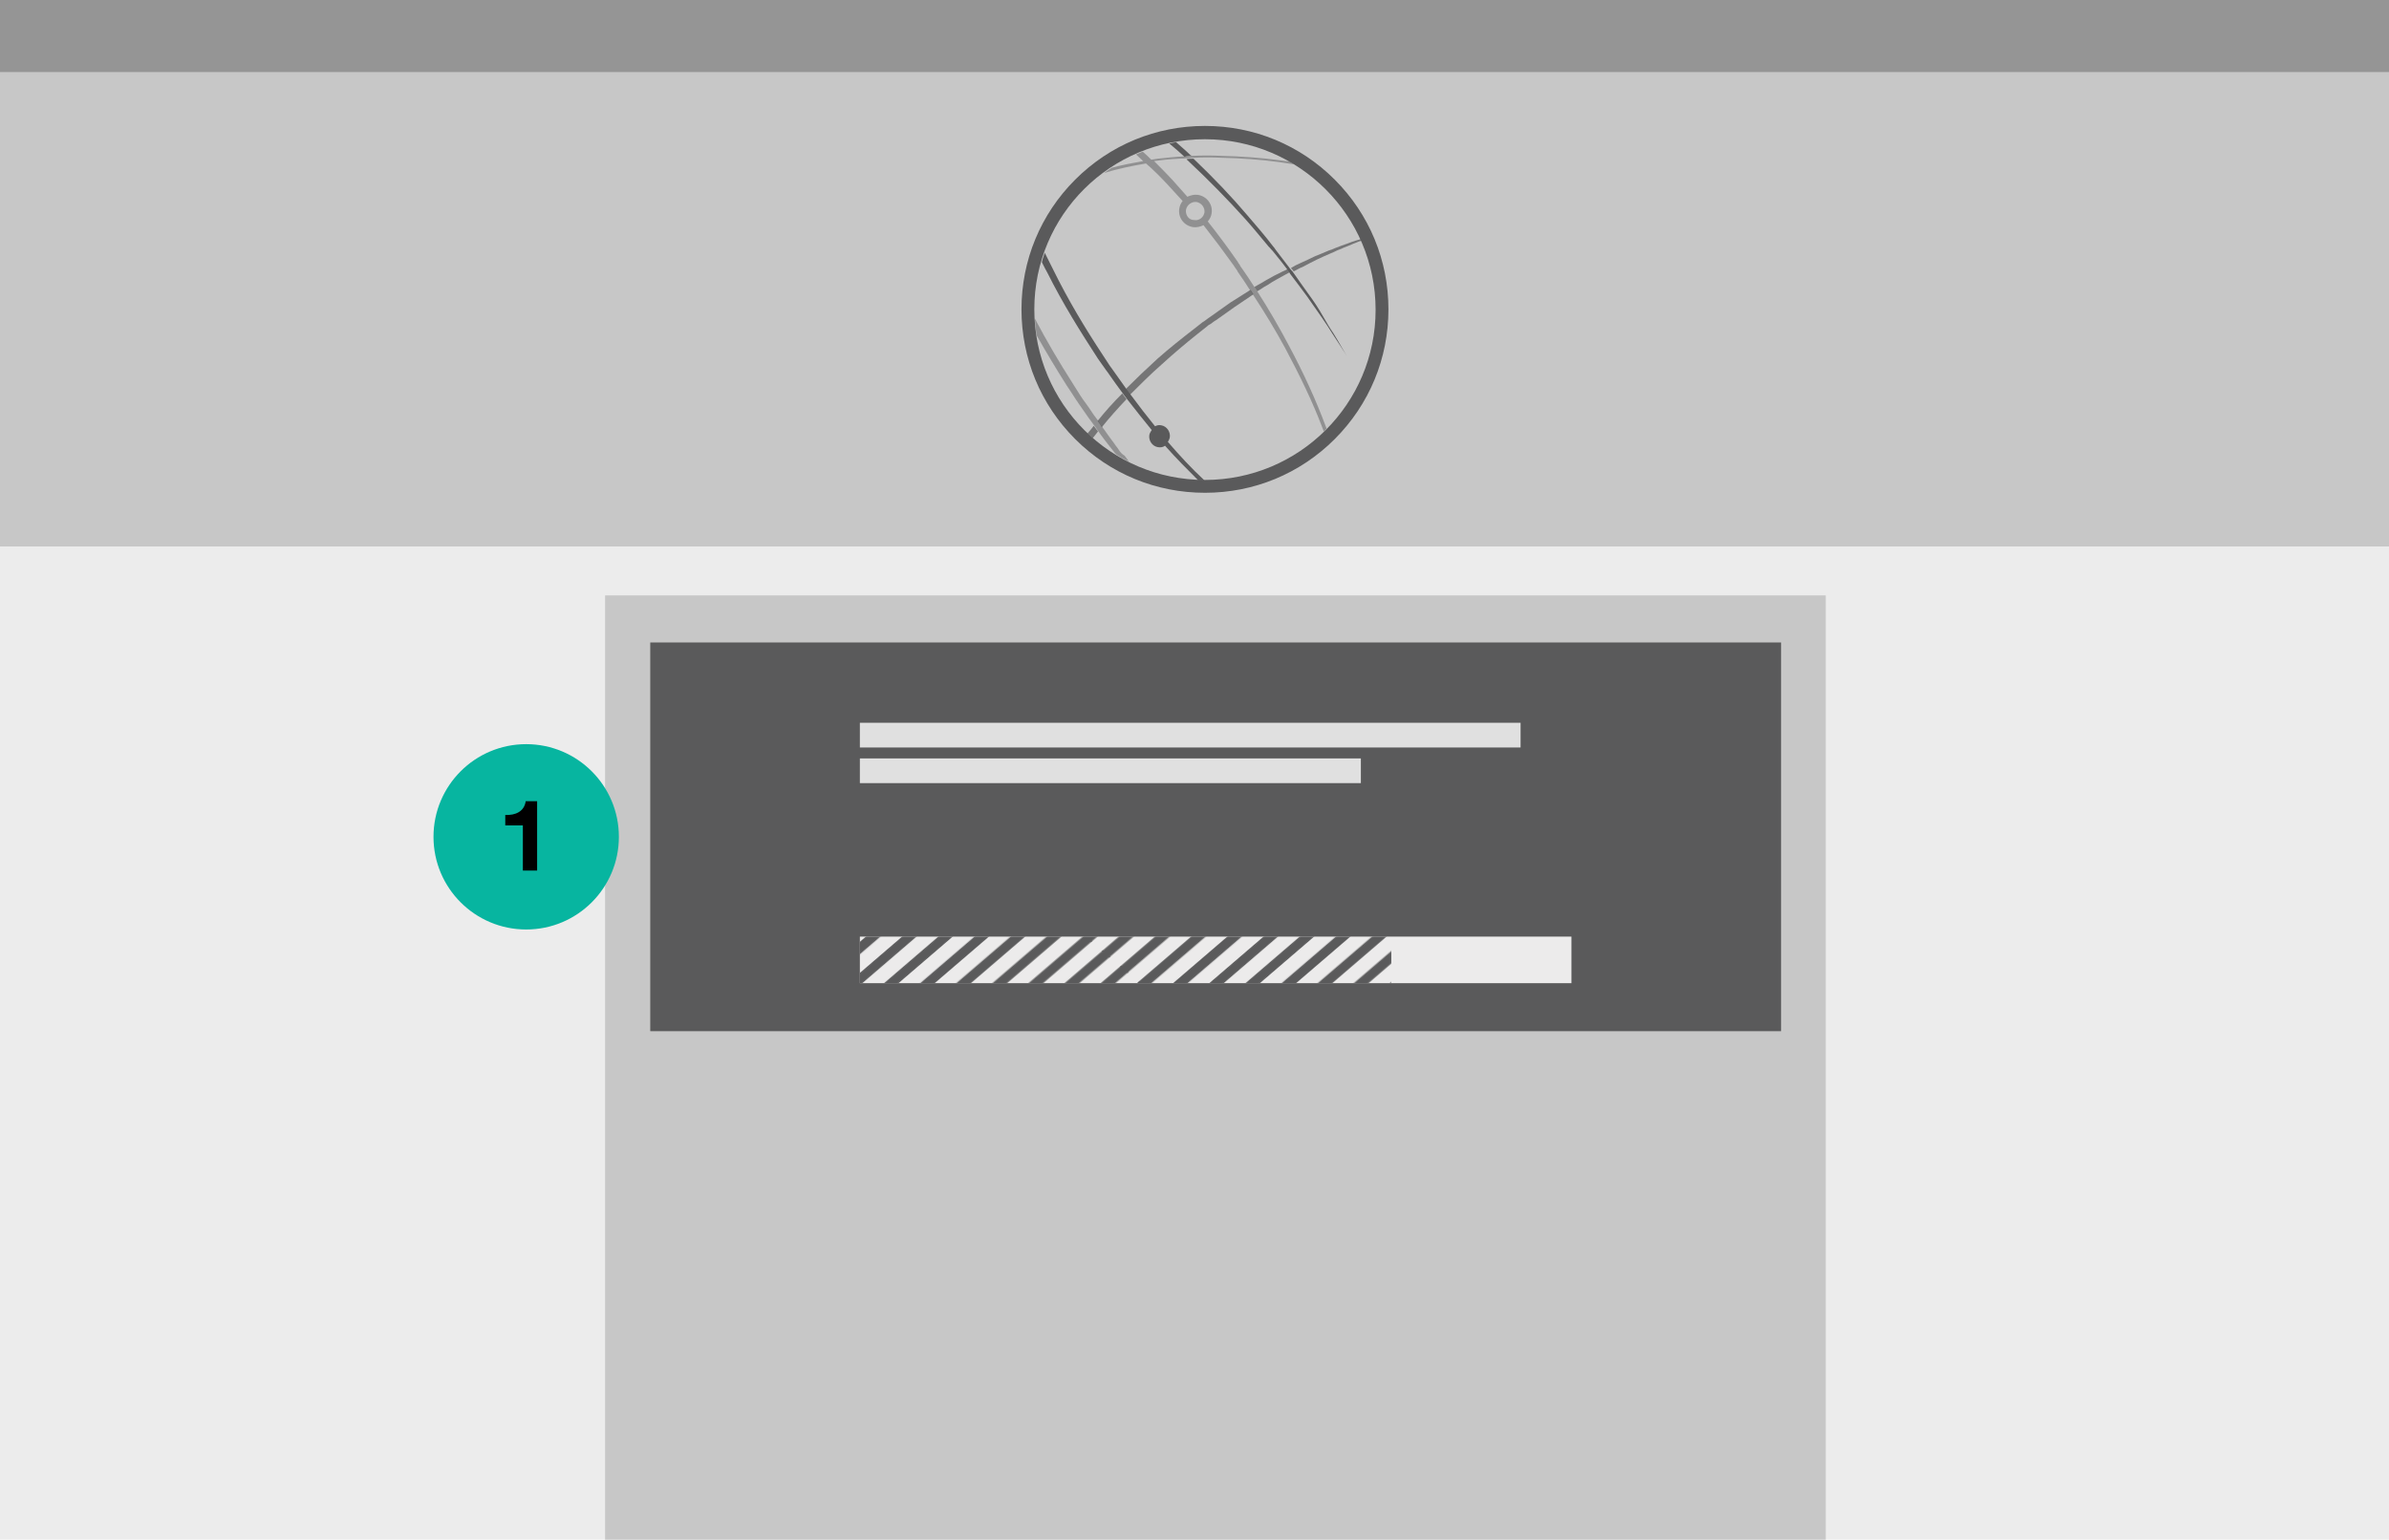
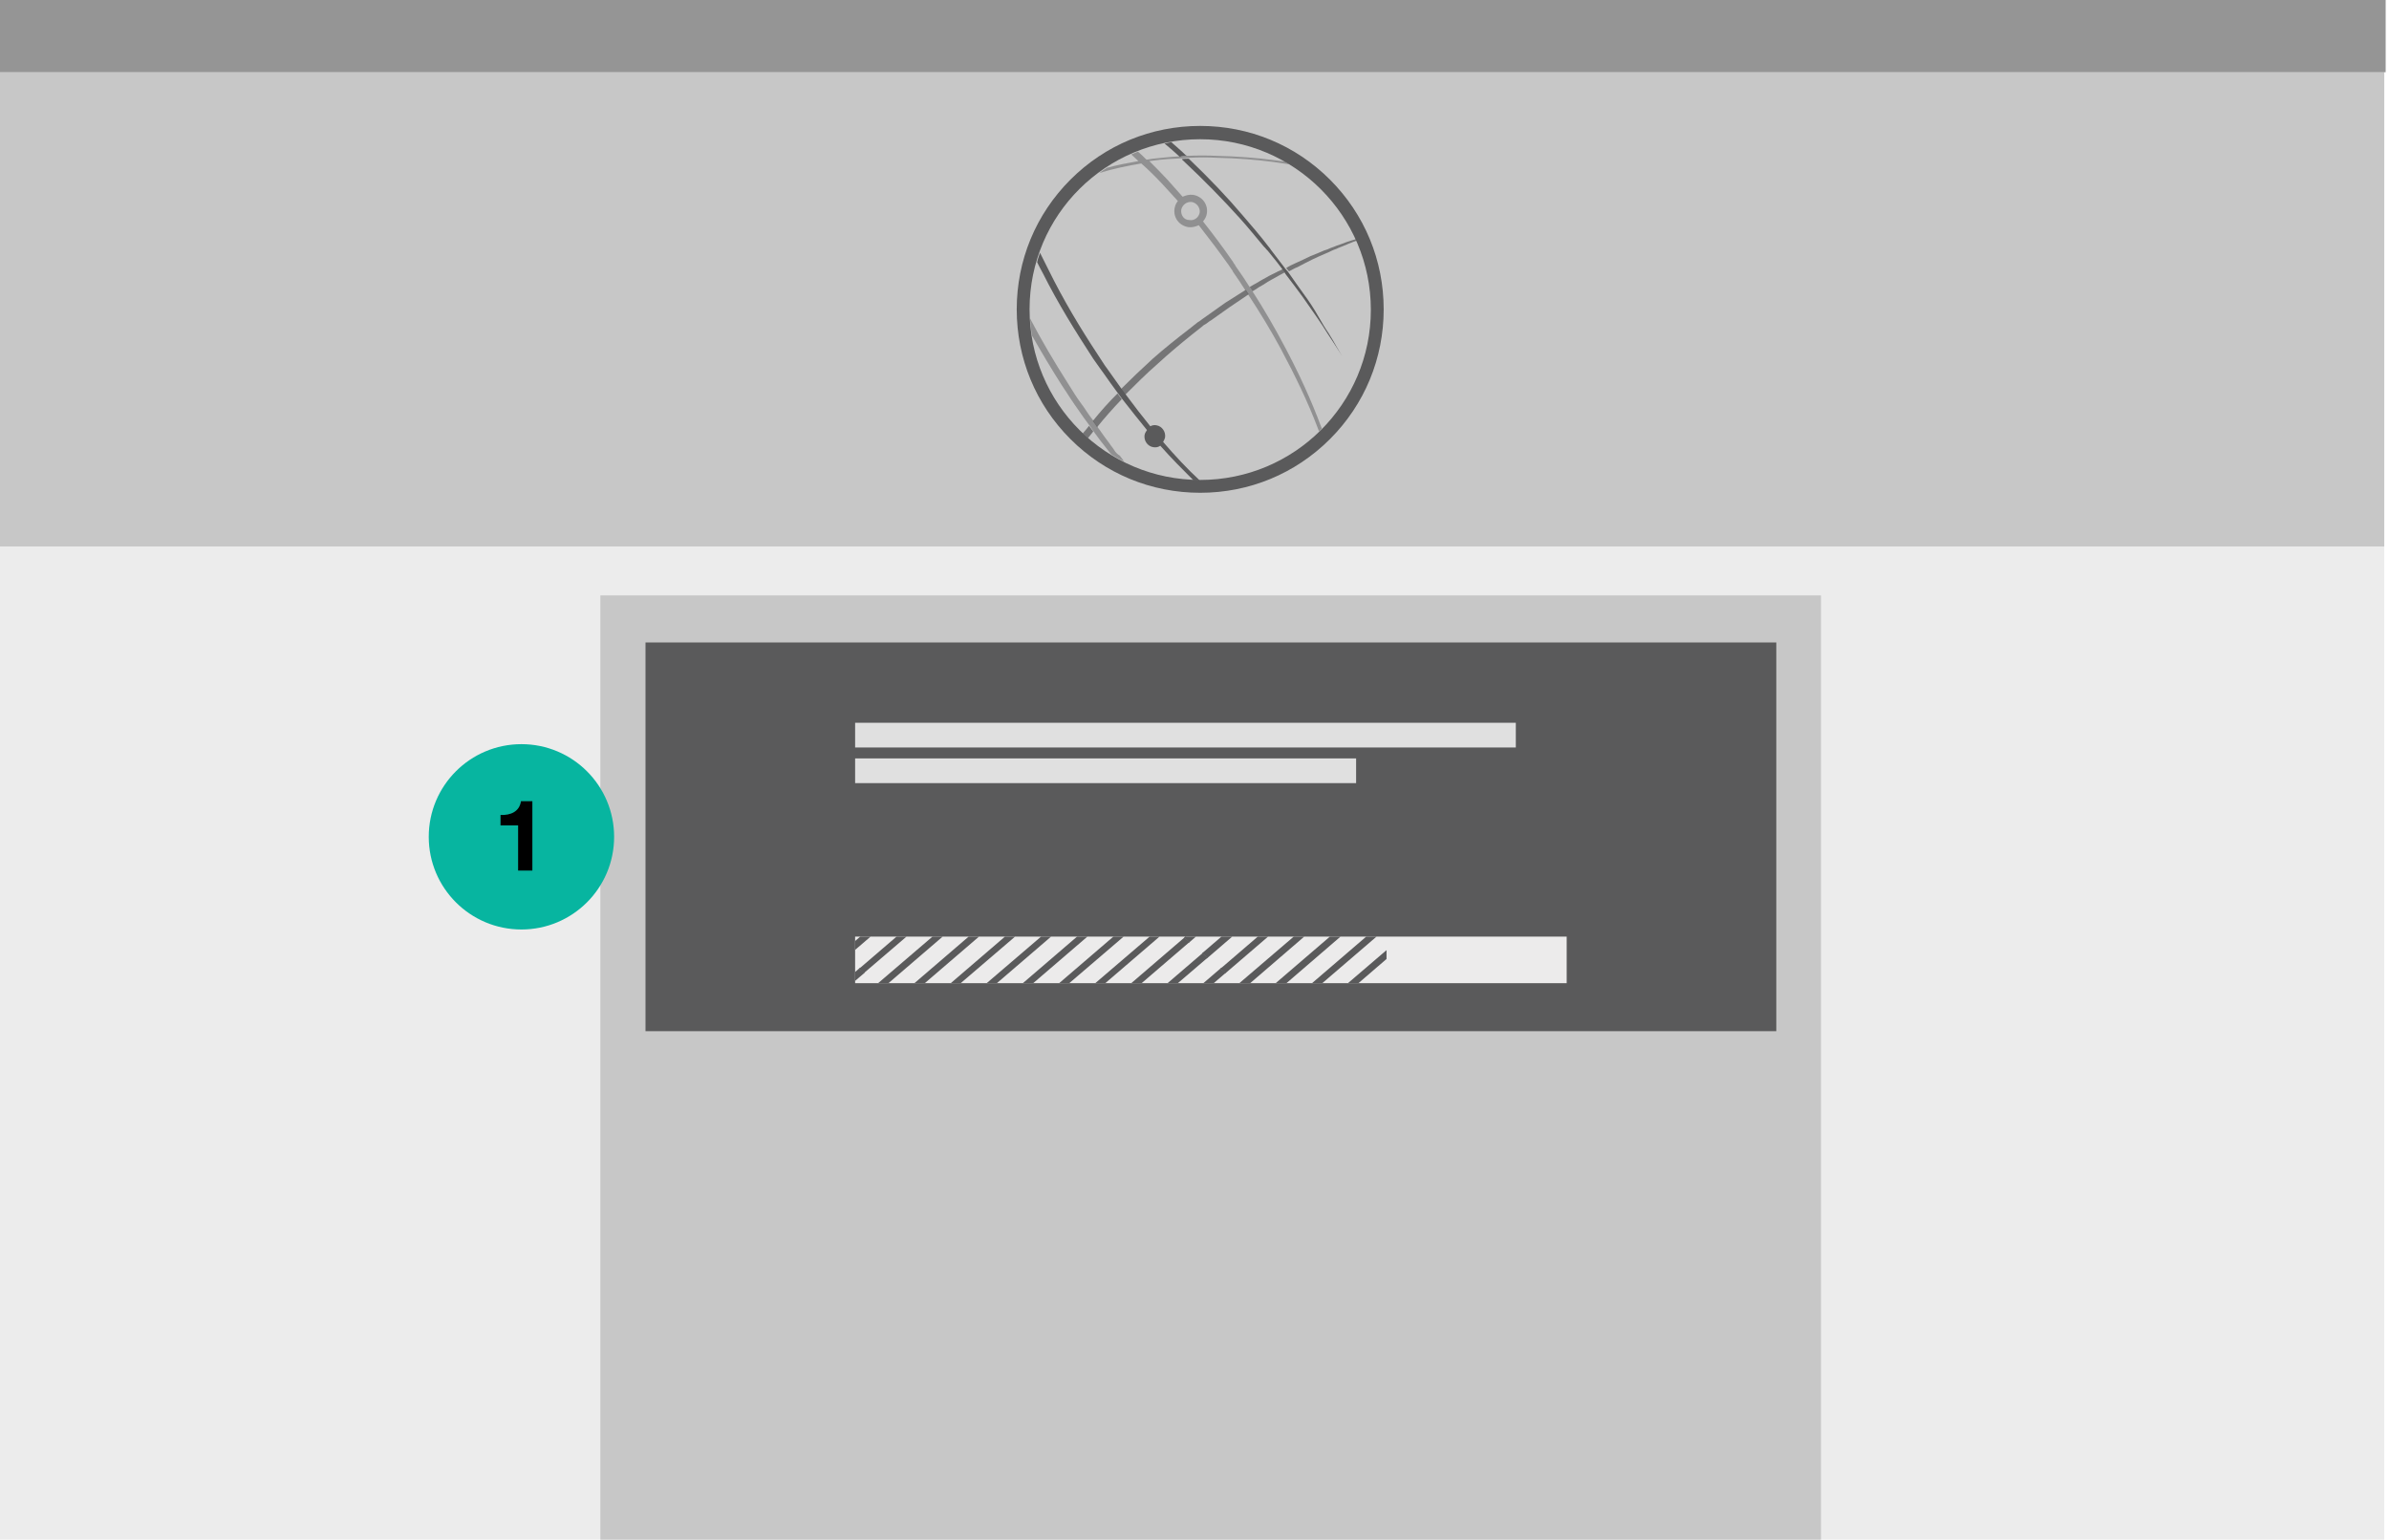
- <svg xmlns="http://www.w3.org/2000/svg" xmlns:xlink="http://www.w3.org/1999/xlink" version="1.1" id="Layer_1" x="0px" y="0px" width="502.6px" height="324px" viewBox="-36 0 502.6 324" enable-background="new -36 0 502.6 324" xml:space="preserve">
-   <pattern x="-36" y="324" width="72" height="72" patternUnits="userSpaceOnUse" id="SVGID_2_" viewBox="72.2 -72 72 72" overflow="visible">
-     <g>
-       <polygon fill="none" points="72.2,0 144.2,0 144.2,-72 72.2,-72" />
-       <g>
-         <polygon fill="none" points="72.2,-72 144.2,-72 144.2,0 72.2,0" />
-         <g>
-           <polygon fill="none" points="72.2,-72 144.2,-72 144.2,0 72.2,0" />
-           <g>
-             <line fill="none" stroke="#5A5A5B" stroke-width="2.88" x1="144" y1="-3.6" x2="216.5" y2="-3.6" />
-             <line fill="none" stroke="#5A5A5B" stroke-width="2.88" x1="144" y1="-18" x2="216.5" y2="-18" />
-             <line fill="none" stroke="#5A5A5B" stroke-width="2.88" x1="144" y1="-32.4" x2="216.5" y2="-32.4" />
-             <line fill="none" stroke="#5A5A5B" stroke-width="2.88" x1="144" y1="-46.8" x2="216.5" y2="-46.8" />
-             <line fill="none" stroke="#5A5A5B" stroke-width="2.88" x1="144" y1="-61.2" x2="216.5" y2="-61.2" />
-             <line fill="none" stroke="#5A5A5B" stroke-width="2.88" x1="144" y1="-10.8" x2="216.5" y2="-10.8" />
-             <line fill="none" stroke="#5A5A5B" stroke-width="2.88" x1="144" y1="-25.2" x2="216.5" y2="-25.2" />
-             <line fill="none" stroke="#5A5A5B" stroke-width="2.88" x1="144" y1="-39.6" x2="216.5" y2="-39.6" />
-             <line fill="none" stroke="#5A5A5B" stroke-width="2.88" x1="144" y1="-54" x2="216.5" y2="-54" />
-             <line fill="none" stroke="#5A5A5B" stroke-width="2.88" x1="144" y1="-68.4" x2="216.5" y2="-68.4" />
-           </g>
-           <g>
-             <line fill="none" stroke="#5A5A5B" stroke-width="2.88" x1="72" y1="-3.6" x2="144.5" y2="-3.6" />
-             <line fill="none" stroke="#5A5A5B" stroke-width="2.88" x1="72" y1="-18" x2="144.5" y2="-18" />
-             <line fill="none" stroke="#5A5A5B" stroke-width="2.88" x1="72" y1="-32.4" x2="144.5" y2="-32.4" />
-             <line fill="none" stroke="#5A5A5B" stroke-width="2.88" x1="72" y1="-46.8" x2="144.5" y2="-46.8" />
-             <line fill="none" stroke="#5A5A5B" stroke-width="2.88" x1="72" y1="-61.2" x2="144.5" y2="-61.2" />
-             <line fill="none" stroke="#5A5A5B" stroke-width="2.88" x1="72" y1="-10.8" x2="144.5" y2="-10.8" />
-             <line fill="none" stroke="#5A5A5B" stroke-width="2.88" x1="72" y1="-25.2" x2="144.5" y2="-25.2" />
-             <line fill="none" stroke="#5A5A5B" stroke-width="2.88" x1="72" y1="-39.6" x2="144.5" y2="-39.6" />
-             <line fill="none" stroke="#5A5A5B" stroke-width="2.88" x1="72" y1="-54" x2="144.5" y2="-54" />
-             <line fill="none" stroke="#5A5A5B" stroke-width="2.88" x1="72" y1="-68.4" x2="144.5" y2="-68.4" />
-           </g>
-           <g>
-             <line fill="none" stroke="#5A5A5B" stroke-width="2.88" x1="0" y1="-3.6" x2="72.5" y2="-3.6" />
-             <line fill="none" stroke="#5A5A5B" stroke-width="2.88" x1="0" y1="-18" x2="72.5" y2="-18" />
-             <line fill="none" stroke="#5A5A5B" stroke-width="2.88" x1="0" y1="-32.4" x2="72.5" y2="-32.4" />
-             <line fill="none" stroke="#5A5A5B" stroke-width="2.88" x1="0" y1="-46.8" x2="72.5" y2="-46.8" />
-             <line fill="none" stroke="#5A5A5B" stroke-width="2.88" x1="0" y1="-61.2" x2="72.5" y2="-61.2" />
-             <line fill="none" stroke="#5A5A5B" stroke-width="2.88" x1="0" y1="-10.8" x2="72.5" y2="-10.8" />
-             <line fill="none" stroke="#5A5A5B" stroke-width="2.88" x1="0" y1="-25.2" x2="72.5" y2="-25.2" />
-             <line fill="none" stroke="#5A5A5B" stroke-width="2.88" x1="0" y1="-39.6" x2="72.5" y2="-39.6" />
-             <line fill="none" stroke="#5A5A5B" stroke-width="2.88" x1="0" y1="-54" x2="72.5" y2="-54" />
-             <line fill="none" stroke="#5A5A5B" stroke-width="2.88" x1="0" y1="-68.4" x2="72.5" y2="-68.4" />
-           </g>
-         </g>
-       </g>
-     </g>
-   </pattern>
+ <svg xmlns="http://www.w3.org/2000/svg" xmlns:xlink="http://www.w3.org/1999/xlink" version="1.1" id="Layer_1" x="0px" y="0px" width="502.6px" height="324px" viewBox="-108 127 502.6 324" enable-background="new -108 127 502.6 324" xml:space="preserve">
  <g id="macbook" display="none">
    <g display="inline">
-       <path fill="#3E3E3E" d="M-33.3 581.5h-213.5V313.2c0-8.1 6.5-14.6 14.6-14.6h199h188c8.1 0 14.6 6.5 14.6 14.6v268.3H-33.3z" />
-       <path fill="#E9E9E9" d="M224.1 581.5c0 12.1-9.6 21.9-21.5 21.9h-482.7c-11.9 0-21.5-9.8-21.5-21.9H224.1z" />
-       <path fill="#E9E9E9" d="M-32.3 302.4c1.9 0 3.4 1.5 3.4 3.4s-1.5 3.4-3.4 3.4c-1.9 0-3.4-1.5-3.4-3.4 C-35.8 303.9-34.2 302.4-32.3 302.4z" />
-       <path fill="#8AC9E4" d="M-235.9 566.9V313.2h394.3v253.7H-235.9z" />
-       <path fill="#B4B3B3" d="M-2.2 581.5c0 4-3.3 7.3-7.5 7.3h-58.1c-4.1 0-7.5-3.3-7.5-7.3H-2.2z" />
+       <path fill="#3E3E3E" d="M-141.3,708.5h-213.5V440.2c0-8.1,6.5-14.6,14.6-14.6h199h188c8.1,0,14.6,6.5,14.6,14.6v268.3H-141.3z" />
+       <path fill="#E9E9E9" d="M116.1,708.5c0,12.1-9.6,21.9-21.5,21.9h-482.7c-11.9,0-21.5-9.8-21.5-21.9H116.1z" />
+       <path fill="#E9E9E9" d="M-140.3,429.4c1.9,0,3.4,1.5,3.4,3.4s-1.5,3.4-3.4,3.4c-1.9,0-3.4-1.5-3.4-3.4    C-143.8,430.9-142.2,429.4-140.3,429.4z" />
+       <path fill="#8AC9E4" d="M-343.9,693.9V440.2H50.4v253.7H-343.9z" />
+       <path fill="#B4B3B3" d="M-110.2,708.5c0,4-3.3,7.3-7.5,7.3h-58.1c-4.1,0-7.5-3.3-7.5-7.3H-110.2z" />
    </g>
  </g>
  <g id="iPad" display="none">
</g>
  <g id="iPhone" display="none">
</g>
  <g id="WDA__x2F__WEX">
</g>
  <g id="Network_Viz">
</g>
  <g id="WEA">
</g>
  <g id="Wealth_Management">
</g>
  <g id="Principle_3">
</g>
  <g id="Layer_1_1_">
</g>
-   <rect x="-36" fill="#ECECEC" width="502.6" height="324" />
-   <rect x="91.3" y="125.3" fill="#C7C7C7" width="256.8" height="198.7" />
-   <rect x="100.8" y="135.2" fill="#5A5A5B" width="237.9" height="81.8" />
-   <rect x="-36" y="15.2" fill="#C7C7C7" width="502.6" height="99.8" />
+   <rect x="-109" y="127" fill="#ECECEC" width="502.6" height="324" />
+   <rect x="18.3" y="252.3" fill="#C7C7C7" width="256.8" height="198.7" />
+   <rect x="27.8" y="262.2" fill="#5A5A5B" width="237.9" height="81.8" />
+   <rect x="-109" y="142.2" fill="#C7C7C7" width="502.6" height="99.8" />
+   <rect x="71.9" y="324.1" fill="#ECEBEB" width="149.7" height="9.8" />
  <g>
-     <rect x="144.9" y="197.1" fill="#ECEBEB" width="149.7" height="9.8" />
-     <pattern id="SVGID_1_" xlink:href="#SVGID_2_" patternTransform="matrix(0.528 -0.4534 0.528 0.4534 -7161.289 -796.5462)">
-   </pattern>
-     <rect x="144.9" y="197.1" fill="url(#SVGID_1_)" width="111.8" height="9.8" />
-   </g>
-   <rect x="144.9" y="159.6" fill="#E0E0E0" width="105.4" height="5.2" />
-   <rect x="144.9" y="152.1" fill="#E0E0E0" width="139" height="5.2" />
+     <g>
+       <defs>
+         <rect id="SVGID_1_" x="71.9" y="324.1" width="111.8" height="9.8" />
+       </defs>
+       <clipPath id="SVGID_2_">
+         <use xlink:href="#SVGID_1_" overflow="visible" />
+       </clipPath>
+       <g clip-path="url(#SVGID_2_)">
+         <defs>
+           <polygon id="SVGID_3_" points="82.8,274.2 120.8,241.5 158.8,274.2 120.8,306.8     " />
+         </defs>
+         <clipPath id="SVGID_4_">
+           <use xlink:href="#SVGID_3_" overflow="visible" />
+         </clipPath>
+         <polyline clip-path="url(#SVGID_4_)" fill="#5A5A5B" points="81.2,338.5 119.5,305.6 118.6,304.5 80.3,337.4    " />
+         <polyline clip-path="url(#SVGID_4_)" fill="#5A5A5B" points="73.6,331.9 111.9,299.1 111,298 72.7,330.9    " />
+         <polyline clip-path="url(#SVGID_4_)" fill="#5A5A5B" points="66,325.4 104.3,292.5 103.4,291.5 65.1,324.3    " />
+         <polyline clip-path="url(#SVGID_4_)" fill="#5A5A5B" points="77.4,335.2 115.7,302.3 114.8,301.3 76.5,334.1    " />
+         <polyline clip-path="url(#SVGID_4_)" fill="#5A5A5B" points="69.8,328.7 108.1,295.8 107.2,294.7 68.9,327.6    " />
+       </g>
+       <g clip-path="url(#SVGID_2_)">
+         <defs>
+           <polygon id="SVGID_5_" points="120.8,306.8 158.8,274.2 196.8,306.8 158.8,339.5     " />
+         </defs>
+         <clipPath id="SVGID_6_">
+           <use xlink:href="#SVGID_5_" overflow="visible" />
+         </clipPath>
+         <polyline clip-path="url(#SVGID_6_)" fill="#5A5A5B" points="157.3,338.5 195.5,305.6 194.6,304.5 156.3,337.4    " />
+         <polyline clip-path="url(#SVGID_6_)" fill="#5A5A5B" points="149.7,331.9 187.9,299.1 187,298 148.7,330.9    " />
+         <polyline clip-path="url(#SVGID_6_)" fill="#5A5A5B" points="142.1,325.4 180.3,292.5 179.4,291.5 141.1,324.3    " />
+         <polyline clip-path="url(#SVGID_6_)" fill="#5A5A5B" points="153.5,335.2 191.7,302.3 190.8,301.3 152.5,334.1    " />
+         <polyline clip-path="url(#SVGID_6_)" fill="#5A5A5B" points="145.9,328.7 184.1,295.8 183.2,294.7 144.9,327.6    " />
+         <polyline clip-path="url(#SVGID_6_)" fill="#5A5A5B" points="111.6,364.6 149.9,331.7 149,330.6 110.7,363.5    " />
+         <polyline clip-path="url(#SVGID_6_)" fill="#5A5A5B" points="104,358.1 142.3,325.2 141.4,324.1 103.1,357    " />
+         <polyline clip-path="url(#SVGID_6_)" fill="#5A5A5B" points="96.4,351.5 134.7,318.7 133.8,317.6 95.5,350.5    " />
+         <polyline clip-path="url(#SVGID_6_)" fill="#5A5A5B" points="88.8,345 127.1,312.1 126.2,311.1 87.9,343.9    " />
+         <polyline clip-path="url(#SVGID_6_)" fill="#5A5A5B" points="107.8,361.3 146.1,328.5 145.2,327.4 106.9,360.3    " />
+         <polyline clip-path="url(#SVGID_6_)" fill="#5A5A5B" points="100.2,354.8 138.5,321.9 137.6,320.9 99.3,353.7    " />
+         <polyline clip-path="url(#SVGID_6_)" fill="#5A5A5B" points="92.6,348.3 130.9,315.4 130,314.3 91.7,347.2    " />
+         <polyline clip-path="url(#SVGID_6_)" fill="#5A5A5B" points="85,341.7 123.3,308.9 122.4,307.8 84.1,340.7    " />
+       </g>
+       <g clip-path="url(#SVGID_2_)">
+         <defs>
+           <polygon id="SVGID_7_" points="158.8,339.5 196.8,306.8 234.8,339.5 196.8,372.1     " />
+         </defs>
+         <clipPath id="SVGID_8_">
+           <use xlink:href="#SVGID_7_" overflow="visible" />
+         </clipPath>
+         <polyline clip-path="url(#SVGID_8_)" fill="#5A5A5B" points="180.1,358.1 218.4,325.2 217.4,324.1 179.2,357    " />
+         <polyline clip-path="url(#SVGID_8_)" fill="#5A5A5B" points="172.5,351.5 210.8,318.7 209.8,317.6 171.6,350.5    " />
+         <polyline clip-path="url(#SVGID_8_)" fill="#5A5A5B" points="164.9,345 203.1,312.1 202.2,311.1 163.9,343.9    " />
+         <polyline clip-path="url(#SVGID_8_)" fill="#5A5A5B" points="183.9,361.3 222.2,328.5 221.2,327.4 183,360.3    " />
+         <polyline clip-path="url(#SVGID_8_)" fill="#5A5A5B" points="176.3,354.8 214.6,321.9 213.6,320.9 175.4,353.7    " />
+         <polyline clip-path="url(#SVGID_8_)" fill="#5A5A5B" points="161.1,341.7 199.3,308.9 198.4,307.8 160.1,340.7    " />
+       </g>
+       <g clip-path="url(#SVGID_2_)">
+         <defs>
+           <polygon id="SVGID_9_" points="44.8,306.8 82.8,274.2 120.8,306.8 82.8,339.5     " />
+         </defs>
+         <clipPath id="SVGID_10_">
+           <use xlink:href="#SVGID_9_" overflow="visible" />
+         </clipPath>
+         <polyline clip-path="url(#SVGID_10_)" fill="#5A5A5B" points="81.2,338.5 119.5,305.6 118.6,304.5 80.3,337.4    " />
+         <polyline clip-path="url(#SVGID_10_)" fill="#5A5A5B" points="73.6,331.9 111.9,299.1 111,298 72.7,330.9    " />
+         <polyline clip-path="url(#SVGID_10_)" fill="#5A5A5B" points="66,325.4 104.3,292.5 103.4,291.5 65.1,324.3    " />
+         <polyline clip-path="url(#SVGID_10_)" fill="#5A5A5B" points="77.4,335.2 115.7,302.3 114.8,301.3 76.5,334.1    " />
+         <polyline clip-path="url(#SVGID_10_)" fill="#5A5A5B" points="69.8,328.7 108.1,295.8 107.2,294.7 68.9,327.6    " />
+         <polyline clip-path="url(#SVGID_10_)" fill="#5A5A5B" points="35.6,364.6 73.9,331.7 73,330.6 34.7,363.5    " />
+       </g>
+       <g clip-path="url(#SVGID_2_)">
+         <defs>
+           <polygon id="SVGID_11_" points="82.8,339.5 120.8,306.8 158.8,339.5 120.8,372.1     " />
+         </defs>
+         <clipPath id="SVGID_12_">
+           <use xlink:href="#SVGID_11_" overflow="visible" />
+         </clipPath>
+         <polyline clip-path="url(#SVGID_12_)" fill="#5A5A5B" points="157.3,338.5 195.5,305.6 194.6,304.5 156.3,337.4    " />
+         <polyline clip-path="url(#SVGID_12_)" fill="#5A5A5B" points="149.7,331.9 187.9,299.1 187,298 148.7,330.9    " />
+         <polyline clip-path="url(#SVGID_12_)" fill="#5A5A5B" points="142.1,325.4 180.3,292.5 179.4,291.5 141.1,324.3    " />
+         <polyline clip-path="url(#SVGID_12_)" fill="#5A5A5B" points="153.5,335.2 191.7,302.3 190.8,301.3 152.5,334.1    " />
+         <polyline clip-path="url(#SVGID_12_)" fill="#5A5A5B" points="145.9,328.7 184.1,295.8 183.2,294.7 144.9,327.6    " />
+         <polyline clip-path="url(#SVGID_12_)" fill="#5A5A5B" points="111.6,364.6 149.9,331.7 149,330.6 110.7,363.5    " />
+         <polyline clip-path="url(#SVGID_12_)" fill="#5A5A5B" points="104,358.1 142.3,325.2 141.4,324.1 103.1,357    " />
+         <polyline clip-path="url(#SVGID_12_)" fill="#5A5A5B" points="96.4,351.5 134.7,318.7 133.8,317.6 95.5,350.5    " />
+         <polyline clip-path="url(#SVGID_12_)" fill="#5A5A5B" points="88.8,345 127.1,312.1 126.2,311.1 87.9,343.9    " />
+         <polyline clip-path="url(#SVGID_12_)" fill="#5A5A5B" points="107.8,361.3 146.1,328.5 145.2,327.4 106.9,360.3    " />
+         <polyline clip-path="url(#SVGID_12_)" fill="#5A5A5B" points="100.2,354.8 138.5,321.9 137.6,320.9 99.3,353.7    " />
+         <polyline clip-path="url(#SVGID_12_)" fill="#5A5A5B" points="92.6,348.3 130.9,315.4 130,314.3 91.7,347.2    " />
+         <polyline clip-path="url(#SVGID_12_)" fill="#5A5A5B" points="85,341.7 123.3,308.9 122.4,307.8 84.1,340.7    " />
+       </g>
+       <g clip-path="url(#SVGID_2_)">
+         <defs>
+           <polygon id="SVGID_13_" points="120.8,372.1 158.8,339.5 196.8,372.1 158.8,404.8     " />
+         </defs>
+         <clipPath id="SVGID_14_">
+           <use xlink:href="#SVGID_13_" overflow="visible" />
+         </clipPath>
+         <polyline clip-path="url(#SVGID_14_)" fill="#5A5A5B" points="180.1,358.1 218.4,325.2 217.4,324.1 179.2,357    " />
+         <polyline clip-path="url(#SVGID_14_)" fill="#5A5A5B" points="172.5,351.5 210.8,318.7 209.8,317.6 171.6,350.5    " />
+         <polyline clip-path="url(#SVGID_14_)" fill="#5A5A5B" points="164.9,345 203.1,312.1 202.2,311.1 163.9,343.9    " />
+         <polyline clip-path="url(#SVGID_14_)" fill="#5A5A5B" points="183.9,361.3 222.2,328.5 221.2,327.4 183,360.3    " />
+         <polyline clip-path="url(#SVGID_14_)" fill="#5A5A5B" points="176.3,354.8 214.6,321.9 213.6,320.9 175.4,353.7    " />
+         <polyline clip-path="url(#SVGID_14_)" fill="#5A5A5B" points="168.7,348.3 206.9,315.4 206,314.3 167.8,347.2    " />
+         <polyline clip-path="url(#SVGID_14_)" fill="#5A5A5B" points="161.1,341.7 199.3,308.9 198.4,307.8 160.1,340.7    " />
+       </g>
+       <g clip-path="url(#SVGID_2_)">
+         <defs>
+           <polygon id="SVGID_15_" points="6.7,339.5 44.8,306.8 82.8,339.5 44.8,372.1     " />
+         </defs>
+         <clipPath id="SVGID_16_">
+           <use xlink:href="#SVGID_15_" overflow="visible" />
+         </clipPath>
+         <polyline clip-path="url(#SVGID_16_)" fill="#5A5A5B" points="81.2,338.5 119.5,305.6 118.6,304.5 80.3,337.4    " />
+         <polyline clip-path="url(#SVGID_16_)" fill="#5A5A5B" points="73.6,331.9 111.9,299.1 111,298 72.7,330.9    " />
+         <polyline clip-path="url(#SVGID_16_)" fill="#5A5A5B" points="66,325.4 104.3,292.5 103.4,291.5 65.1,324.3    " />
+         <polyline clip-path="url(#SVGID_16_)" fill="#5A5A5B" points="77.4,335.2 115.7,302.3 114.8,301.3 76.5,334.1    " />
+         <polyline clip-path="url(#SVGID_16_)" fill="#5A5A5B" points="69.8,328.7 108.1,295.8 107.2,294.7 68.9,327.6    " />
+         <polyline clip-path="url(#SVGID_16_)" fill="#5A5A5B" points="35.6,364.6 73.9,331.7 73,330.6 34.7,363.5    " />
+       </g>
+       <g clip-path="url(#SVGID_2_)">
+         <defs>
+           <polygon id="SVGID_17_" points="44.8,372.1 82.8,339.5 120.8,372.1 82.8,404.8     " />
+         </defs>
+         <clipPath id="SVGID_18_">
+           <use xlink:href="#SVGID_17_" overflow="visible" />
+         </clipPath>
+         <polyline clip-path="url(#SVGID_18_)" fill="#5A5A5B" points="111.6,364.6 149.9,331.7 149,330.6 110.7,363.5    " />
+         <polyline clip-path="url(#SVGID_18_)" fill="#5A5A5B" points="104,358.1 142.3,325.2 141.4,324.1 103.1,357    " />
+         <polyline clip-path="url(#SVGID_18_)" fill="#5A5A5B" points="96.4,351.5 134.7,318.7 133.8,317.6 95.5,350.5    " />
+         <polyline clip-path="url(#SVGID_18_)" fill="#5A5A5B" points="88.8,345 127.1,312.1 126.2,311.1 87.9,343.9    " />
+         <polyline clip-path="url(#SVGID_18_)" fill="#5A5A5B" points="107.8,361.3 146.1,328.5 145.2,327.4 106.9,360.3    " />
+         <polyline clip-path="url(#SVGID_18_)" fill="#5A5A5B" points="100.2,354.8 138.5,321.9 137.6,320.9 99.3,353.7    " />
+         <polyline clip-path="url(#SVGID_18_)" fill="#5A5A5B" points="92.6,348.3 130.9,315.4 130,314.3 91.7,347.2    " />
+         <polyline clip-path="url(#SVGID_18_)" fill="#5A5A5B" points="85,341.7 123.3,308.9 122.4,307.8 84.1,340.7    " />
+       </g>
+     </g>
+   </g>
+   <rect x="71.9" y="286.6" fill="#E0E0E0" width="105.4" height="5.2" />
+   <rect x="71.9" y="279.1" fill="#E0E0E0" width="139" height="5.2" />
  <g>
    <g>
      <g>
        <g>
          <g opacity="0.75">
-             <path fill="#5A5A5B" d="M226.6 61.3c-1.3 0.8-2.5 1.6-3.8 2.4c-1.3 0.9-2.5 1.8-3.8 2.7c-0.3 0.2-0.7 0.5-1 0.7 c-0.3 0.2-0.6 0.5-1 0.7c-0.6 0.5-1.3 1-1.9 1.5c-2.6 2-5.1 4-7.6 6.2c-2.3 2.1-4.5 4.2-6.7 6.4c0.3 0.4 0.6 0.8 0.9 1.2 c2.2-2.2 4.4-4.4 6.8-6.5c2.4-2.2 4.9-4.3 7.4-6.3c0.6-0.5 1.3-1 1.9-1.5c0.3-0.3 0.6-0.5 1-0.7c0.3-0.2 0.6-0.5 1-0.7 c1.3-0.9 2.5-1.8 3.8-2.7s2.5-1.7 3.7-2.5c0.2-0.1 0.3-0.2 0.4-0.3c-0.2-0.3-0.4-0.6-0.6-0.9C226.9 61.1 226.7 61.2 226.6 61.3 z" />
-             <path fill="#5A5A5B" d="M248.4 50.9c-0.7 0.3-1.4 0.5-2.2 0.8c-0.4 0.2-0.8 0.3-1.3 0.5c-0.4 0.2-0.9 0.4-1.3 0.5 c-0.9 0.4-1.9 0.8-2.9 1.2c-1 0.5-2.1 1-3.2 1.5c-0.7 0.3-1.3 0.6-1.9 1c0.1 0.2 0.3 0.3 0.4 0.5c0.1 0.1 0.1 0.1 0.2 0.2 c0.6-0.3 1.2-0.7 1.8-0.9c1.1-0.6 2.1-1.1 3.1-1.6s2-0.9 2.9-1.3c0.5-0.2 0.9-0.4 1.3-0.6c0.4-0.2 0.9-0.3 1.2-0.5 c0.8-0.3 1.5-0.6 2.2-0.9c0.7-0.3 1.3-0.5 1.8-0.7c-0.1-0.1-0.1-0.2-0.1-0.3l0 0C249.6 50.5 249 50.7 248.4 50.9z" />
-             <path fill="#5A5A5B" d="M194.9 88.6c0.3 0.4 0.6 0.8 0.9 1.3c1.6-2 3.3-3.9 5.2-5.9c-0.3-0.4-0.6-0.8-0.9-1.2 C198.2 84.7 196.5 86.6 194.9 88.6z" />
-             <path fill="#5A5A5B" d="M194.1 89.6c-0.4 0.6-0.9 1.1-1.3 1.6c0.4 0.4 0.7 0.7 1.1 1c0.4-0.5 0.7-0.9 1.1-1.4 C194.7 90.4 194.4 90 194.1 89.6z" />
-             <path fill="#5A5A5B" d="M234.9 56.6c-0.3 0.2-0.7 0.4-1 0.5c-0.6 0.3-1.2 0.6-1.8 0.9c-0.6 0.3-1.2 0.7-1.8 1 c-0.6 0.4-1.2 0.7-1.9 1.1c-0.2 0.1-0.3 0.2-0.5 0.3c0.2 0.3 0.4 0.6 0.6 0.9c0.2-0.1 0.3-0.2 0.5-0.3c0.6-0.4 1.2-0.8 1.8-1.1 c0.6-0.4 1.2-0.8 1.8-1.1c0.6-0.3 1.2-0.7 1.8-1c0.4-0.2 0.7-0.4 1.1-0.6c0-0.1-0.1-0.1-0.1-0.2 C235.2 57 235.1 56.8 234.9 56.6z" />
+             <path fill="#5A5A5B" d="M153.6,188.3c-1.3,0.8-2.5,1.6-3.8,2.4c-1.3,0.9-2.5,1.8-3.8,2.7c-0.3,0.2-0.7,0.5-1,0.7       c-0.3,0.2-0.6,0.5-1,0.7c-0.6,0.5-1.3,1-1.9,1.5c-2.6,2-5.1,4-7.6,6.2c-2.3,2.1-4.5,4.2-6.7,6.4c0.3,0.4,0.6,0.8,0.9,1.2       c2.2-2.2,4.4-4.4,6.8-6.5c2.4-2.2,4.9-4.3,7.4-6.3c0.6-0.5,1.3-1,1.9-1.5c0.3-0.3,0.6-0.5,1-0.7c0.3-0.2,0.6-0.5,1-0.7       c1.3-0.9,2.5-1.8,3.8-2.7c1.3-0.9,2.5-1.7,3.7-2.5c0.2-0.1,0.3-0.2,0.4-0.3c-0.2-0.3-0.4-0.6-0.6-0.9       C153.9,188.1,153.7,188.2,153.6,188.3z" />
+             <path fill="#5A5A5B" d="M175.4,177.9c-0.7,0.3-1.4,0.5-2.2,0.8c-0.4,0.2-0.8,0.3-1.3,0.5c-0.4,0.2-0.9,0.4-1.3,0.5       c-0.9,0.4-1.9,0.8-2.9,1.2c-1,0.5-2.1,1-3.2,1.5c-0.7,0.3-1.3,0.6-1.9,1c0.1,0.2,0.3,0.3,0.4,0.5c0.1,0.1,0.1,0.1,0.2,0.2       c0.6-0.3,1.2-0.7,1.8-0.9c1.1-0.6,2.1-1.1,3.1-1.6s2-0.9,2.9-1.3c0.5-0.2,0.9-0.4,1.3-0.6c0.4-0.2,0.9-0.3,1.2-0.5       c0.8-0.3,1.5-0.6,2.2-0.9c0.7-0.3,1.3-0.5,1.8-0.7c-0.1-0.1-0.1-0.2-0.1-0.3l0,0C176.6,177.5,176,177.7,175.4,177.9z" />
+             <path fill="#5A5A5B" d="M121.9,215.6c0.3,0.4,0.6,0.8,0.9,1.3c1.6-2,3.3-3.9,5.2-5.9c-0.3-0.4-0.6-0.8-0.9-1.2       C125.2,211.7,123.5,213.6,121.9,215.6z" />
+             <path fill="#5A5A5B" d="M121.1,216.6c-0.4,0.6-0.9,1.1-1.3,1.6c0.4,0.4,0.7,0.7,1.1,1c0.4-0.5,0.7-0.9,1.1-1.4       C121.7,217.4,121.4,217,121.1,216.6z" />
+             <path fill="#5A5A5B" d="M161.9,183.6c-0.3,0.2-0.7,0.4-1,0.5c-0.6,0.3-1.2,0.6-1.8,0.9s-1.2,0.7-1.8,1       c-0.6,0.4-1.2,0.7-1.9,1.1c-0.2,0.1-0.3,0.2-0.5,0.3c0.2,0.3,0.4,0.6,0.6,0.9c0.2-0.1,0.3-0.2,0.5-0.3c0.6-0.4,1.2-0.8,1.8-1.1       c0.6-0.4,1.2-0.8,1.8-1.1s1.2-0.7,1.8-1c0.4-0.2,0.7-0.4,1.1-0.6c0-0.1-0.1-0.1-0.1-0.2C162.2,184,162.1,183.8,161.9,183.6z" />
          </g>
          <g opacity="0.5">
-             <path fill="#5A5A5B" d="M209.6 38.8c1.1 1.2 2.2 2.4 3.2 3.5c-0.4 0.5-0.6 1-0.7 1.6c-0.3 1.9 1 3.6 2.9 3.9 c0.8 0.1 1.5-0.1 2.2-0.4c2.2 2.8 4.3 5.6 6.3 8.4c0.1 0.2 0.3 0.4 0.4 0.6c0.2 0.3 0.4 0.5 0.5 0.8c0.9 1.3 1.8 2.6 2.6 3.9 c0.2 0.3 0.4 0.6 0.6 0.9c2.5 3.8 4.8 7.6 6.8 11.3c3.1 5.8 5.8 11.4 7.8 16.7c0.1 0.3 0.2 0.5 0.3 0.8 c0.2-0.2 0.4-0.4 0.6-0.6c-0.1-0.2-0.1-0.3-0.2-0.5c-2-5.4-4.6-11.1-7.7-16.9c-2-3.8-4.2-7.6-6.7-11.5 c-0.2-0.3-0.4-0.6-0.6-0.9c-0.8-1.3-1.7-2.6-2.6-3.9c-0.2-0.3-0.4-0.5-0.5-0.8c-0.2-0.2-0.3-0.4-0.4-0.6 c-2-2.9-4.1-5.7-6.3-8.5c0.4-0.5 0.7-1 0.8-1.7c0.3-1.9-1-3.6-2.9-3.9c-0.8-0.1-1.5 0.1-2.2 0.4c-1.1-1.2-2.1-2.4-3.2-3.6 c-1.2-1.3-2.5-2.6-3.8-3.9c0.3 0 0.5-0.1 0.8-0.1c2.1-0.3 4.2-0.4 6.2-0.5c0.5 0 1-0.1 1.5-0.1c1.9-0.1 3.8-0.1 5.7 0 c4.3 0.1 8.3 0.4 12 0.9c0.9 0.1 1.8 0.3 2.7 0.4c0.2 0 0.4 0.1 0.6 0.1c-0.3-0.2-0.7-0.4-1-0.6c-0.8-0.1-1.5-0.2-2.3-0.3 c-3.7-0.5-7.8-0.8-12-0.9c-2-0.1-4.1-0.1-6.3 0c-0.5 0-1 0.1-1.5 0.1c-1.9 0.1-3.8 0.3-5.7 0.5c-0.4 0.1-0.8 0.1-1.3 0.2 c-0.6-0.6-1.2-1.2-1.8-1.7c-0.5 0.2-0.9 0.4-1.4 0.6c0.5 0.5 1 0.9 1.5 1.4c-2.2 0.4-4.4 0.8-6.6 1.4c-0.6 0.4-1.1 0.7-1.6 1.1 c2.9-0.9 5.9-1.5 8.8-2C206.6 35.7 208.1 37.2 209.6 38.8z M213.5 44.2c0.2-1.1 1.2-1.8 2.2-1.7c1.1 0.2 1.8 1.2 1.7 2.2 c-0.2 1.1-1.2 1.8-2.2 1.6C214.1 46.3 213.4 45.3 213.5 44.2z" />
-             <path fill="#5A5A5B" d="M199.4 94.7c-0.3-0.5-0.7-0.9-1-1.4c-0.7-0.9-1.4-1.9-2.1-2.9c-0.2-0.2-0.3-0.4-0.4-0.6 c-0.3-0.4-0.6-0.8-0.9-1.3c-0.3-0.4-0.6-0.8-0.9-1.2c-0.7-1.1-1.5-2.2-2.3-3.3c-0.1-0.2-0.3-0.4-0.4-0.6 c-0.1-0.1-0.1-0.2-0.2-0.3c-0.6-0.9-1.1-1.8-1.7-2.7c-2.6-4.1-5.3-8.6-7.8-13.4c0.1 1.2 0.2 2.4 0.4 3.6 c2.1 3.7 4.2 7.2 6.3 10.5c0.7 1 1.3 2 1.9 2.9c0.1 0.1 0.1 0.2 0.2 0.3s0.2 0.2 0.2 0.3c0.8 1.1 1.5 2.2 2.3 3.3 c0.4 0.5 0.7 1 1.1 1.5c0.3 0.4 0.6 0.8 0.9 1.3c0.1 0.1 0.2 0.2 0.3 0.4c0.7 1 1.5 2 2.2 2.9c0.4 0.5 0.7 0.9 1.1 1.4 c0.1 0.1 0.2 0.2 0.3 0.3c0.8 0.5 1.7 1 2.6 1.4c-0.3-0.4-0.6-0.8-0.9-1.2C200.1 95.6 199.7 95.2 199.4 94.7z" />
+             <path fill="#5A5A5B" d="M136.6,165.8c1.1,1.2,2.2,2.4,3.2,3.5c-0.4,0.5-0.6,1-0.7,1.6c-0.3,1.9,1,3.6,2.9,3.9       c0.8,0.1,1.5-0.1,2.2-0.4c2.2,2.8,4.3,5.6,6.3,8.4c0.1,0.2,0.3,0.4,0.4,0.6c0.2,0.3,0.4,0.5,0.5,0.8c0.9,1.3,1.8,2.6,2.6,3.9       c0.2,0.3,0.4,0.6,0.6,0.9c2.5,3.8,4.8,7.6,6.8,11.3c3.1,5.8,5.8,11.4,7.8,16.7c0.1,0.3,0.2,0.5,0.3,0.8       c0.2-0.2,0.4-0.4,0.6-0.6c-0.1-0.2-0.1-0.3-0.2-0.5c-2-5.4-4.6-11.1-7.7-16.9c-2-3.8-4.2-7.6-6.7-11.5       c-0.2-0.3-0.4-0.6-0.6-0.9c-0.8-1.3-1.7-2.6-2.6-3.9c-0.2-0.3-0.4-0.5-0.5-0.8c-0.2-0.2-0.3-0.4-0.4-0.6       c-2-2.9-4.1-5.7-6.3-8.5c0.4-0.5,0.7-1,0.8-1.7c0.3-1.9-1-3.6-2.9-3.9c-0.8-0.1-1.5,0.1-2.2,0.4c-1.1-1.2-2.1-2.4-3.2-3.6       c-1.2-1.3-2.5-2.6-3.8-3.9c0.3,0,0.5-0.1,0.8-0.1c2.1-0.3,4.2-0.4,6.2-0.5c0.5,0,1-0.1,1.5-0.1c1.9-0.1,3.8-0.1,5.7,0       c4.3,0.1,8.3,0.4,12,0.9c0.9,0.1,1.8,0.3,2.7,0.4c0.2,0,0.4,0.1,0.6,0.1c-0.3-0.2-0.7-0.4-1-0.6c-0.8-0.1-1.5-0.2-2.3-0.3       c-3.7-0.5-7.8-0.8-12-0.9c-2-0.1-4.1-0.1-6.3,0c-0.5,0-1,0.1-1.5,0.1c-1.9,0.1-3.8,0.3-5.7,0.5c-0.4,0.1-0.8,0.1-1.3,0.2       c-0.6-0.6-1.2-1.2-1.8-1.7c-0.5,0.2-0.9,0.4-1.4,0.6c0.5,0.5,1,0.9,1.5,1.4c-2.2,0.4-4.4,0.8-6.6,1.4c-0.6,0.4-1.1,0.7-1.6,1.1       c2.9-0.9,5.9-1.5,8.8-2C133.6,162.7,135.1,164.2,136.6,165.8z M140.5,171.2c0.2-1.1,1.2-1.8,2.2-1.7c1.1,0.2,1.8,1.2,1.7,2.2       c-0.2,1.1-1.2,1.8-2.2,1.6C141.1,173.3,140.4,172.3,140.5,171.2z" />
+             <path fill="#5A5A5B" d="M126.4,221.7c-0.3-0.5-0.7-0.9-1-1.4c-0.7-0.9-1.4-1.9-2.1-2.9c-0.2-0.2-0.3-0.4-0.4-0.6       c-0.3-0.4-0.6-0.8-0.9-1.3c-0.3-0.4-0.6-0.8-0.9-1.2c-0.7-1.1-1.5-2.2-2.3-3.3c-0.1-0.2-0.3-0.4-0.4-0.6       c-0.1-0.1-0.1-0.2-0.2-0.3c-0.6-0.9-1.1-1.8-1.7-2.7c-2.6-4.1-5.3-8.6-7.8-13.4c0.1,1.2,0.2,2.4,0.4,3.6       c2.1,3.7,4.2,7.2,6.3,10.5c0.7,1,1.3,2,1.9,2.9c0.1,0.1,0.1,0.2,0.2,0.3s0.2,0.2,0.2,0.3c0.8,1.1,1.5,2.2,2.3,3.3       c0.4,0.5,0.7,1,1.1,1.5c0.3,0.4,0.6,0.8,0.9,1.3c0.1,0.1,0.2,0.2,0.3,0.4c0.7,1,1.5,2,2.2,2.9c0.4,0.5,0.7,0.9,1.1,1.4       c0.1,0.1,0.2,0.2,0.3,0.3c0.8,0.5,1.7,1,2.6,1.4c-0.3-0.4-0.6-0.8-0.9-1.2C127.1,222.6,126.7,222.2,126.4,221.7z" />
          </g>
          <g>
-             <path fill="#5A5A5B" d="M214.7 32.8c-0.1-0.1-0.1-0.1-0.2-0.1c-1-1-2.1-1.9-3.1-2.8c-0.5 0.1-1 0.2-1.4 0.3 c1.1 0.9 2.1 1.8 3.2 2.8C213.7 32.8 214.2 32.8 214.7 32.8z" />
-             <path fill="#5A5A5B" d="M239.3 61.9c-1.1-1.5-2.2-3.1-3.4-4.8c-0.1-0.1-0.1-0.1-0.2-0.2c-0.1-0.2-0.3-0.3-0.4-0.5 c-0.9-1.2-1.9-2.5-2.9-3.8c-0.2-0.3-0.4-0.6-0.6-0.8c-1.6-2.1-3.4-4.2-5.3-6.4c-3.3-3.9-7.1-7.9-11.4-12c-0.5 0-1 0-1.5 0.1 c0 0 0.1 0 0.1 0.1c4.5 4.2 8.6 8.4 12.2 12.4c1.8 2 3.4 4 5 5.9c0.1 0.1 0.2 0.2 0.3 0.3c0.2 0.3 0.5 0.5 0.7 0.8 c1.1 1.3 2 2.5 3 3.8c0.2 0.2 0.3 0.4 0.4 0.6c0 0.1 0.1 0.1 0.1 0.2c1.3 1.7 2.5 3.3 3.6 4.8c1.1 1.6 2.1 3 3 4.3 s1.7 2.5 2.3 3.5c0.7 1 1.2 1.9 1.7 2.6c0.9 1.4 1.4 2.2 1.4 2.2s-0.5-0.8-1.3-2.2c-0.4-0.7-0.9-1.6-1.6-2.7 c-0.7-1-1.4-2.2-2.2-3.6C241.4 64.9 240.4 63.4 239.3 61.9z" />
-             <path fill="#5A5A5B" d="M209.7 93c0.2-0.3 0.3-0.6 0.4-0.9c0.2-1.2-0.6-2.4-1.8-2.6c-0.5-0.1-0.9 0-1.3 0.2 c-1.7-2.1-3.4-4.3-5.1-6.6c-0.3-0.4-0.6-0.8-0.9-1.2c-1.1-1.5-2.1-3-3.2-4.5c-0.1-0.1-0.2-0.3-0.3-0.4c-0.5-0.8-1-1.5-1.5-2.3 c-3.7-5.6-7.3-11.6-10.4-17.9c-0.6-1.2-1.2-2.4-1.8-3.6c-0.2 0.7-0.5 1.3-0.6 2c0.4 0.8 0.8 1.6 1.2 2.3 c3.2 6.4 6.9 12.3 10.6 18c0.6 0.8 1.1 1.6 1.7 2.4c0.1 0.1 0.2 0.3 0.3 0.4c1.1 1.6 2.2 3.1 3.3 4.6c0.3 0.4 0.6 0.8 0.9 1.2 c1.7 2.2 3.4 4.3 5.1 6.4c-0.2 0.3-0.4 0.6-0.5 1c-0.2 1.2 0.6 2.4 1.8 2.6c0.6 0.1 1.1 0 1.5-0.3c2.3 2.6 4.7 5 7 7.3 c0.4 0 0.8 0 1.3 0C214.7 98.6 212.2 95.9 209.7 93z" />
+             <path fill="#5A5A5B" d="M141.7,159.8c-0.1-0.1-0.1-0.1-0.2-0.1c-1-1-2.1-1.9-3.1-2.8c-0.5,0.1-1,0.2-1.4,0.3       c1.1,0.9,2.1,1.8,3.2,2.8C140.7,159.8,141.2,159.8,141.7,159.8z" />
+             <path fill="#5A5A5B" d="M166.3,188.9c-1.1-1.5-2.2-3.1-3.4-4.8c-0.1-0.1-0.1-0.1-0.2-0.2c-0.1-0.2-0.3-0.3-0.4-0.5       c-0.9-1.2-1.9-2.5-2.9-3.8c-0.2-0.3-0.4-0.6-0.6-0.8c-1.6-2.1-3.4-4.2-5.3-6.4c-3.3-3.9-7.1-7.9-11.4-12c-0.5,0-1,0-1.5,0.1       c0,0,0.1,0,0.1,0.1c4.5,4.2,8.6,8.4,12.2,12.4c1.8,2,3.4,4,5,5.9c0.1,0.1,0.2,0.2,0.3,0.3c0.2,0.3,0.5,0.5,0.7,0.8       c1.1,1.3,2,2.5,3,3.8c0.2,0.2,0.3,0.4,0.4,0.6c0,0.1,0.1,0.1,0.1,0.2c1.3,1.7,2.5,3.3,3.6,4.8c1.1,1.6,2.1,3,3,4.3       s1.7,2.5,2.3,3.5c0.7,1,1.2,1.9,1.7,2.6c0.9,1.4,1.4,2.2,1.4,2.2s-0.5-0.8-1.3-2.2c-0.4-0.7-0.9-1.6-1.6-2.7       c-0.7-1-1.4-2.2-2.2-3.6C168.4,191.9,167.4,190.4,166.3,188.9z" />
+             <path fill="#5A5A5B" d="M136.7,220c0.2-0.3,0.3-0.6,0.4-0.9c0.2-1.2-0.6-2.4-1.8-2.6c-0.5-0.1-0.9,0-1.3,0.2       c-1.7-2.1-3.4-4.3-5.1-6.6c-0.3-0.4-0.6-0.8-0.9-1.2c-1.1-1.5-2.1-3-3.2-4.5c-0.1-0.1-0.2-0.3-0.3-0.4c-0.5-0.8-1-1.5-1.5-2.3       c-3.7-5.6-7.3-11.6-10.4-17.9c-0.6-1.2-1.2-2.4-1.8-3.6c-0.2,0.7-0.5,1.3-0.6,2c0.4,0.8,0.8,1.6,1.2,2.3       c3.2,6.4,6.9,12.3,10.6,18c0.6,0.8,1.1,1.6,1.7,2.4c0.1,0.1,0.2,0.3,0.3,0.4c1.1,1.6,2.2,3.1,3.3,4.6c0.3,0.4,0.6,0.8,0.9,1.2       c1.7,2.2,3.4,4.3,5.1,6.4c-0.2,0.3-0.4,0.6-0.5,1c-0.2,1.2,0.6,2.4,1.8,2.6c0.6,0.1,1.1,0,1.5-0.3c2.3,2.6,4.7,5,7,7.3       c0.4,0,0.8,0,1.3,0C141.7,225.6,139.2,222.9,136.7,220z" />
          </g>
        </g>
      </g>
    </g>
    <g>
-       <path fill="#5A5A5B" d="M217.5 29.3c19.8 0 35.9 16.1 35.9 35.9S237.3 101 217.5 101s-35.9-16-35.9-35.9S197.7 29.3 217.5 29.3 M217.5 26.5c-10.3 0-20 4-27.3 11.3s-11.3 17-11.3 27.3s4 20 11.3 27.3s17 11.3 27.3 11.3s20-4 27.3-11.3s11.3-17 11.3-27.3 s-4-20-11.3-27.3S227.8 26.5 217.5 26.5L217.5 26.5z" />
-     </g>
-   </g>
-   <rect x="-36.3" y="0" fill="#959595" width="503.2" height="15.2" />
+       <path fill="#5A5A5B" d="M144.5,156.3c19.8,0,35.9,16.1,35.9,35.9S164.3,228,144.5,228c-19.8,0-35.9-16-35.9-35.9    S124.7,156.3,144.5,156.3 M144.5,153.5c-10.3,0-20,4-27.3,11.3s-11.3,17-11.3,27.3c0,10.3,4,20,11.3,27.3s17,11.3,27.3,11.3    c10.3,0,20-4,27.3-11.3c7.3-7.3,11.3-17,11.3-27.3s-4-20-11.3-27.3C164.5,157.5,154.8,153.5,144.5,153.5L144.5,153.5z" />
+     </g>
+   </g>
+   <rect x="-109.3" y="127" fill="#959595" width="503.2" height="15.2" />
  <g>
-     <circle fill="#07B5A0" cx="74.7" cy="176.1" r="19.5" />
-     <g>
-       <path d="M77 183.2h-3v-9.5h-3.7v-2.2c2.1 0.1 4-0.7 4.3-2.9H77V183.2z" />
+     <circle fill="#07B5A0" cx="1.7" cy="303.1" r="19.5" />
+     <g>
+       <path d="M4,310.2H1v-9.5h-3.7v-2.2c2.1,0.1,4-0.7,4.3-2.9H4V310.2z" />
    </g>
  </g>
</svg>
